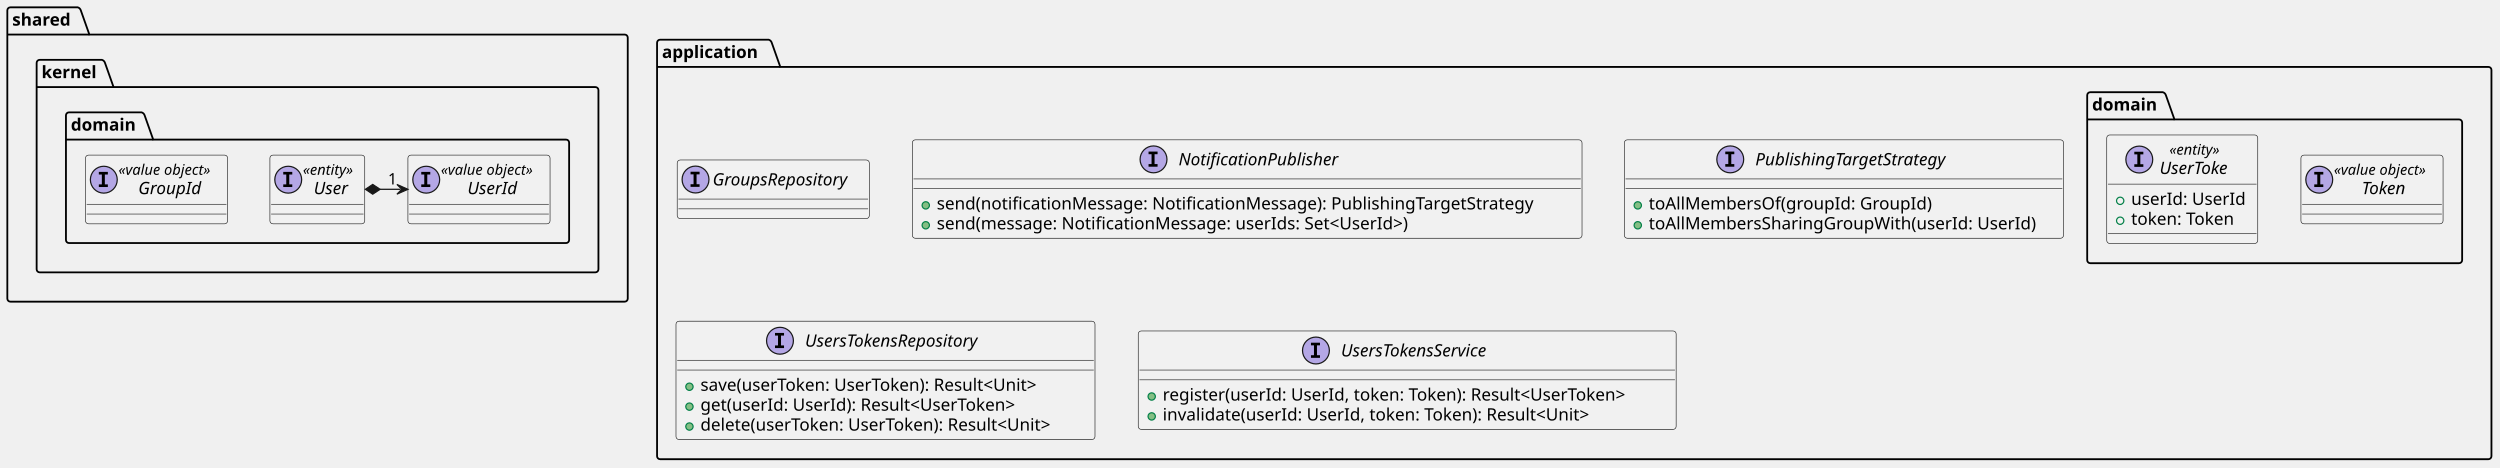
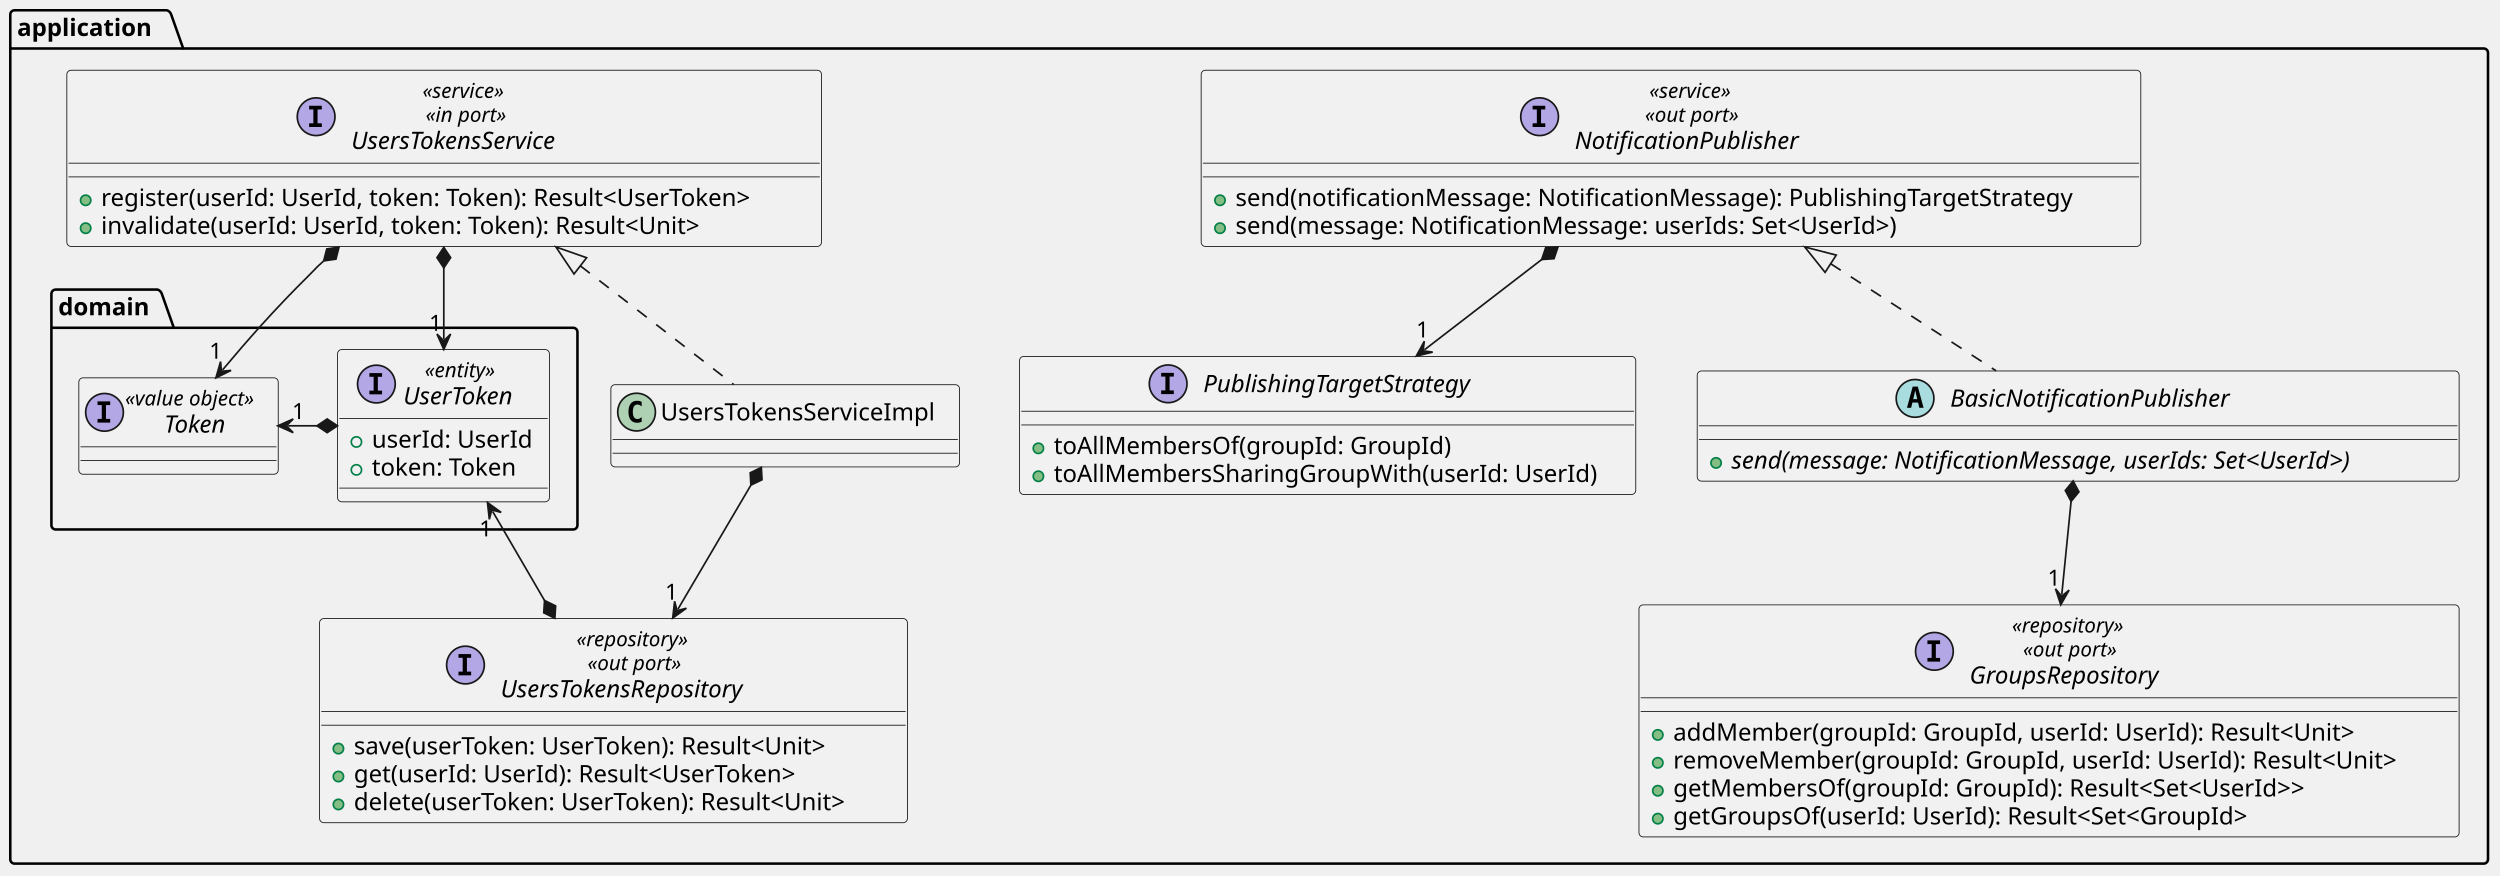
- <svg xmlns="http://www.w3.org/2000/svg" contentStyleType="text/css" data-diagram-type="CLASS" height="383px" preserveAspectRatio="none" style="width:2047px;height:383px;background:#FFFFFF;" version="1.1" viewBox="0 0 2047 383" width="2047px" zoomAndPan="magnify">
+ <svg xmlns="http://www.w3.org/2000/svg" contentStyleType="text/css" data-diagram-type="CLASS" height="511px" preserveAspectRatio="none" style="width:1459px;height:511px;background:#FFFFFF;" version="1.1" viewBox="0 0 1459 511" width="1459px" zoomAndPan="magnify">
  <defs />
  <g>
-     <g id="cluster_shared">
-       <path d="M8.5,6 L63.668,6 A3.75,3.75 0 0 1 66.168,8.5 L73.168,28.297 L511.5,28.297 A2.5,2.5 0 0 1 514,30.797 L514,244.5 A2.5,2.5 0 0 1 511.5,247 L8.5,247 A2.5,2.5 0 0 1 6,244.5 L6,8.5 A2.5,2.5 0 0 1 8.5,6 " fill="#FFFFFF" fill-opacity="0" style="stroke:#000000;stroke-width:1.5;" />
-       <line style="stroke:#000000;stroke-width:1.5;" x1="6" x2="73.168" y1="28.297" y2="28.297" />
-       <text fill="#000000" font-family="sans-serif" font-size="14" font-weight="bold" lengthAdjust="spacing" textLength="54.168" x="10" y="20.995">shared</text>
+     <g class="cluster" data-entity="application" data-source-line="13" data-uid="ent0002" id="cluster_application">
+       <path d="M8.5,6 L97.41,6 A3.75,3.75 0 0 1 99.91,8.5 L106.91,28.297 L1449.5,28.297 A2.5,2.5 0 0 1 1452,30.797 L1452,501.5 A2.5,2.5 0 0 1 1449.5,504 L8.5,504 A2.5,2.5 0 0 1 6,501.5 L6,8.5 A2.5,2.5 0 0 1 8.5,6" fill="none" style="stroke:#000000;stroke-width:1.5;" />
+       <line style="stroke:#000000;stroke-width:1.5;" x1="6" x2="106.91" y1="28.297" y2="28.297" />
+       <text fill="#000000" font-family="sans-serif" font-size="14" font-weight="bold" lengthAdjust="spacing" textLength="87.91" x="10" y="20.995">application</text>
    </g>
-     <g id="cluster_kernel">
-       <path d="M32.5,49 L83.471,49 A3.75,3.75 0 0 1 85.971,51.5 L92.971,71.297 L487.5,71.297 A2.5,2.5 0 0 1 490,73.797 L490,220.5 A2.5,2.5 0 0 1 487.5,223 L32.5,223 A2.5,2.5 0 0 1 30,220.5 L30,51.5 A2.5,2.5 0 0 1 32.5,49 " fill="#FFFFFF" fill-opacity="0" style="stroke:#000000;stroke-width:1.5;" />
-       <line style="stroke:#000000;stroke-width:1.5;" x1="30" x2="92.971" y1="71.297" y2="71.297" />
-       <text fill="#000000" font-family="sans-serif" font-size="14" font-weight="bold" lengthAdjust="spacing" textLength="49.971" x="34" y="63.995">kernel</text>
+     <g class="cluster" data-entity="domain" data-source-line="15" data-uid="ent0003" id="cluster_domain">
+       <path d="M32.5,169 L91.94,169 A3.75,3.75 0 0 1 94.44,171.5 L101.44,191.297 L334.5,191.297 A2.5,2.5 0 0 1 337,193.797 L337,306.5 A2.5,2.5 0 0 1 334.5,309 L32.5,309 A2.5,2.5 0 0 1 30,306.5 L30,171.5 A2.5,2.5 0 0 1 32.5,169" fill="none" style="stroke:#000000;stroke-width:1.5;" />
+       <line style="stroke:#000000;stroke-width:1.5;" x1="30" x2="101.44" y1="191.297" y2="191.297" />
+       <text fill="#000000" font-family="sans-serif" font-size="14" font-weight="bold" lengthAdjust="spacing" textLength="58.44" x="34" y="183.995">domain</text>
    </g>
-     <g id="cluster_domain">
-       <path d="M56.5,92 L115.94,92 A3.75,3.75 0 0 1 118.44,94.5 L125.44,114.297 L463.5,114.297 A2.5,2.5 0 0 1 466,116.797 L466,196.5 A2.5,2.5 0 0 1 463.5,199 L56.5,199 A2.5,2.5 0 0 1 54,196.5 L54,94.5 A2.5,2.5 0 0 1 56.5,92 " fill="#FFFFFF" fill-opacity="0" style="stroke:#000000;stroke-width:1.5;" />
-       <line style="stroke:#000000;stroke-width:1.5;" x1="54" x2="125.44" y1="114.297" y2="114.297" />
-       <text fill="#000000" font-family="sans-serif" font-size="14" font-weight="bold" lengthAdjust="spacing" textLength="58.44" x="58" y="106.995">domain</text>
+     <g class="entity" data-entity="GroupsRepository" data-source-line="26" data-uid="ent0008" id="entity_GroupsRepository">
+       <rect fill="#F1F1F1" height="135.422" rx="2.5" ry="2.5" style="stroke:#181818;stroke-width:0.5;" width="478.635" x="956.5" y="353" />
+       <ellipse cx="1128.919" cy="380.117" fill="#B4A7E5" rx="11" ry="11" style="stroke:#181818;stroke-width:1;" />
+       <path d="M1124.841,375.883 L1124.841,373.727 L1132.232,373.727 L1132.232,375.883 L1129.763,375.883 L1129.763,383.961 L1132.232,383.961 L1132.232,386.117 L1124.841,386.117 L1124.841,383.961 L1127.31,383.961 L1127.31,375.883 L1124.841,375.883 Z " fill="#000000" />
+       <text fill="#000000" font-family="sans-serif" font-size="12" font-style="italic" lengthAdjust="spacing" textLength="75.756" x="1174.189" y="369.139">«repository»</text>
+       <text fill="#000000" font-family="sans-serif" font-size="12" font-style="italic" lengthAdjust="spacing" textLength="62.877" x="1180.629" y="383.107">«out port»</text>
+       <text fill="#000000" font-family="sans-serif" font-size="14" font-style="italic" lengthAdjust="spacing" textLength="125.296" x="1149.419" y="398.933">GroupsRepository</text>
+       <line style="stroke:#181818;stroke-width:0.5;" x1="957.5" x2="1434.135" y1="407.234" y2="407.234" />
+       <line style="stroke:#181818;stroke-width:0.5;" x1="957.5" x2="1434.135" y1="415.234" y2="415.234" />
+       <ellipse cx="967.5" cy="428.883" fill="#84BE84" rx="3" ry="3" style="stroke:#038048;stroke-width:1;" />
+       <text fill="#000000" font-family="sans-serif" font-size="14" lengthAdjust="spacing" textLength="425.517" x="976.5" y="432.229">addMember(groupId: GroupId, userId: UserId): Result&lt;Unit&gt;</text>
+       <ellipse cx="967.5" cy="445.18" fill="#84BE84" rx="3" ry="3" style="stroke:#038048;stroke-width:1;" />
+       <text fill="#000000" font-family="sans-serif" font-size="14" lengthAdjust="spacing" textLength="452.635" x="976.5" y="448.526">removeMember(groupId: GroupId, userId: UserId): Result&lt;Unit&gt;</text>
+       <ellipse cx="967.5" cy="461.477" fill="#84BE84" rx="3" ry="3" style="stroke:#038048;stroke-width:1;" />
+       <text fill="#000000" font-family="sans-serif" font-size="14" lengthAdjust="spacing" textLength="401.728" x="976.5" y="464.823">getMembersOf(groupId: GroupId): Result&lt;Set&lt;UserId&gt;&gt;</text>
+       <ellipse cx="967.5" cy="477.773" fill="#84BE84" rx="3" ry="3" style="stroke:#038048;stroke-width:1;" />
+       <text fill="#000000" font-family="sans-serif" font-size="14" lengthAdjust="spacing" textLength="364.909" x="976.5" y="481.12">getGroupsOf(userId: UserId): Result&lt;Set&lt;GroupId&gt;</text>
    </g>
-     <g id="cluster_application">
-       <path d="M540.5,32.5 L629.41,32.5 A3.75,3.75 0 0 1 631.91,35 L638.91,54.797 L2037.5,54.797 A2.5,2.5 0 0 1 2040,57.297 L2040,373.5 A2.5,2.5 0 0 1 2037.5,376 L540.5,376 A2.5,2.5 0 0 1 538,373.5 L538,35 A2.5,2.5 0 0 1 540.5,32.5 " fill="#FFFFFF" fill-opacity="0" style="stroke:#000000;stroke-width:1.5;" />
-       <line style="stroke:#000000;stroke-width:1.5;" x1="538" x2="638.91" y1="54.797" y2="54.797" />
-       <text fill="#000000" font-family="sans-serif" font-size="14" font-weight="bold" lengthAdjust="spacing" textLength="87.91" x="542" y="47.495">application</text>
+     <g class="entity" data-entity="NotificationPublisher" data-source-line="33" data-uid="ent0009" id="entity_NotificationPublisher">
+       <rect fill="#F1F1F1" height="102.828" rx="2.5" ry="2.5" style="stroke:#181818;stroke-width:0.5;" width="548.361" x="701" y="41" />
+       <ellipse cx="898.507" cy="68.117" fill="#B4A7E5" rx="11" ry="11" style="stroke:#181818;stroke-width:1;" />
+       <path d="M894.429,63.883 L894.429,61.727 L901.82,61.727 L901.82,63.883 L899.351,63.883 L899.351,71.961 L901.82,71.961 L901.82,74.117 L894.429,74.117 L894.429,71.961 L896.898,71.961 L896.898,63.883 L894.429,63.883 Z " fill="#000000" />
+       <text fill="#000000" font-family="sans-serif" font-size="12" font-style="italic" lengthAdjust="spacing" textLength="57.797" x="962.532" y="57.139">«service»</text>
+       <text fill="#000000" font-family="sans-serif" font-size="12" font-style="italic" lengthAdjust="spacing" textLength="62.877" x="959.992" y="71.107">«out port»</text>
+       <text fill="#000000" font-family="sans-serif" font-size="14" font-style="italic" lengthAdjust="spacing" textLength="144.847" x="919.007" y="86.933">NotificationPublisher</text>
+       <line style="stroke:#181818;stroke-width:0.5;" x1="702" x2="1248.361" y1="95.234" y2="95.234" />
+       <line style="stroke:#181818;stroke-width:0.5;" x1="702" x2="1248.361" y1="103.234" y2="103.234" />
+       <ellipse cx="712" cy="116.883" fill="#84BE84" rx="3" ry="3" style="stroke:#038048;stroke-width:1;" />
+       <text fill="#000000" font-family="sans-serif" font-size="14" lengthAdjust="spacing" textLength="522.361" x="721" y="120.23">send(notificationMessage: NotificationMessage): PublishingTargetStrategy</text>
+       <ellipse cx="712" cy="133.18" fill="#84BE84" rx="3" ry="3" style="stroke:#038048;stroke-width:1;" />
+       <text fill="#000000" font-family="sans-serif" font-size="14" lengthAdjust="spacing" textLength="418.92" x="721" y="136.526">send(message: NotificationMessage: userIds: Set&lt;UserId&gt;)</text>
    </g>
-     <g id="cluster_domain">
-       <path d="M1711.5,75.5 L1770.94,75.5 A3.75,3.75 0 0 1 1773.44,78 L1780.44,97.797 L2013.5,97.797 A2.5,2.5 0 0 1 2016,100.297 L2016,213 A2.5,2.5 0 0 1 2013.5,215.5 L1711.5,215.5 A2.5,2.5 0 0 1 1709,213 L1709,78 A2.5,2.5 0 0 1 1711.5,75.5 " fill="#FFFFFF" fill-opacity="0" style="stroke:#000000;stroke-width:1.5;" />
-       <line style="stroke:#000000;stroke-width:1.5;" x1="1709" x2="1780.44" y1="97.797" y2="97.797" />
-       <text fill="#000000" font-family="sans-serif" font-size="14" font-weight="bold" lengthAdjust="spacing" textLength="58.44" x="1713" y="90.495">domain</text>
+     <g class="entity" data-entity="PublishingTargetStrategy" data-source-line="38" data-uid="ent0010" id="entity_PublishingTargetStrategy">
+       <rect fill="#F1F1F1" height="80.594" rx="2.5" ry="2.5" style="stroke:#181818;stroke-width:0.5;" width="359.628" x="595" y="208" />
+       <ellipse cx="681.734" cy="224" fill="#B4A7E5" rx="11" ry="11" style="stroke:#181818;stroke-width:1;" />
+       <path d="M677.656,219.766 L677.656,217.609 L685.047,217.609 L685.047,219.766 L682.578,219.766 L682.578,227.844 L685.047,227.844 L685.047,230 L677.656,230 L677.656,227.844 L680.125,227.844 L680.125,219.766 L677.656,219.766 Z " fill="#000000" />
+       <text fill="#000000" font-family="sans-serif" font-size="14" font-style="italic" lengthAdjust="spacing" textLength="177.659" x="702.234" y="228.847">PublishingTargetStrategy</text>
+       <line style="stroke:#181818;stroke-width:0.5;" x1="596" x2="953.628" y1="240" y2="240" />
+       <line style="stroke:#181818;stroke-width:0.5;" x1="596" x2="953.628" y1="248" y2="248" />
+       <ellipse cx="606" cy="261.648" fill="#84BE84" rx="3" ry="3" style="stroke:#038048;stroke-width:1;" />
+       <text fill="#000000" font-family="sans-serif" font-size="14" lengthAdjust="spacing" textLength="242.259" x="615" y="264.995">toAllMembersOf(groupId: GroupId)</text>
+       <ellipse cx="606" cy="277.945" fill="#84BE84" rx="3" ry="3" style="stroke:#038048;stroke-width:1;" />
+       <text fill="#000000" font-family="sans-serif" font-size="14" lengthAdjust="spacing" textLength="333.628" x="615" y="281.292">toAllMembersSharingGroupWith(userId: UserId)</text>
    </g>
-     <g id="elem_User">
-       <rect codeLine="14" fill="#F1F1F1" height="56.266" id="User" rx="2.5" ry="2.5" style="stroke:#181818;stroke-width:0.5;" width="77.647" x="221" y="127" />
-       <ellipse cx="236" cy="147.133" fill="#B4A7E5" rx="11" ry="11" style="stroke:#181818;stroke-width:1;" />
-       <path d="M231.922,142.898 L231.922,140.742 L239.312,140.742 L239.312,142.898 L236.844,142.898 L236.844,150.977 L239.312,150.977 L239.312,153.133 L231.922,153.133 L231.922,150.977 L234.391,150.977 L234.391,142.898 L231.922,142.898 Z " fill="#000000" />
-       <text fill="#000000" font-family="sans-serif" font-size="12" font-style="italic" lengthAdjust="spacing" textLength="49.647" x="248" y="143.139">«entity»</text>
-       <text fill="#000000" font-family="sans-serif" font-size="14" font-style="italic" lengthAdjust="spacing" textLength="31.91" x="256.868" y="158.964">User</text>
-       <line style="stroke:#181818;stroke-width:0.5;" x1="222" x2="297.647" y1="167.266" y2="167.266" />
-       <line style="stroke:#181818;stroke-width:0.5;" x1="222" x2="297.647" y1="175.266" y2="175.266" />
+     <g class="entity" data-entity="BasicNotificationPublisher" data-source-line="45" data-uid="ent0012" id="entity_BasicNotificationPublisher">
+       <rect fill="#F1F1F1" height="64.297" rx="2.5" ry="2.5" style="stroke:#181818;stroke-width:0.5;" width="444.653" x="990.5" y="216.5" />
+       <ellipse cx="1117.621" cy="232.5" fill="#A9DCDF" rx="11" ry="11" style="stroke:#181818;stroke-width:1;" />
+       <path d="M1117.73,227.844 L1116.574,232.922 L1118.902,232.922 L1117.73,227.844 Z M1116.246,225.609 L1119.23,225.609 L1122.59,238 L1120.137,238 L1119.371,234.938 L1116.09,234.938 L1115.34,238 L1112.902,238 L1116.246,225.609 Z " fill="#000000" />
+       <text fill="#000000" font-family="sans-serif" font-size="14" font-style="italic" lengthAdjust="spacing" textLength="181.911" x="1138.121" y="237.347">BasicNotificationPublisher</text>
+       <line style="stroke:#181818;stroke-width:0.5;" x1="991.5" x2="1434.153" y1="248.5" y2="248.5" />
+       <line style="stroke:#181818;stroke-width:0.5;" x1="991.5" x2="1434.153" y1="256.5" y2="256.5" />
+       <ellipse cx="1001.5" cy="270.148" fill="#84BE84" rx="3" ry="3" style="stroke:#038048;stroke-width:1;" />
+       <text fill="#000000" font-family="sans-serif" font-size="14" font-style="italic" lengthAdjust="spacing" textLength="418.653" x="1010.5" y="273.495">send(message: NotificationMessage, userIds: Set&lt;UserId&gt;)</text>
    </g>
-     <g id="elem_UserId">
-       <rect codeLine="15" fill="#F1F1F1" height="56.266" id="UserId" rx="2.5" ry="2.5" style="stroke:#181818;stroke-width:0.5;" width="116.383" x="334" y="127" />
-       <ellipse cx="349" cy="147.133" fill="#B4A7E5" rx="11" ry="11" style="stroke:#181818;stroke-width:1;" />
-       <path d="M344.922,142.898 L344.922,140.742 L352.312,140.742 L352.312,142.898 L349.844,142.898 L349.844,150.977 L352.312,150.977 L352.312,153.133 L344.922,153.133 L344.922,150.977 L347.391,150.977 L347.391,142.898 L344.922,142.898 Z " fill="#000000" />
-       <text fill="#000000" font-family="sans-serif" font-size="12" font-style="italic" lengthAdjust="spacing" textLength="88.383" x="361" y="143.139">«value object»</text>
-       <text fill="#000000" font-family="sans-serif" font-size="14" font-style="italic" lengthAdjust="spacing" textLength="44.926" x="382.728" y="158.964">UserId</text>
-       <line style="stroke:#181818;stroke-width:0.5;" x1="335" x2="449.383" y1="167.266" y2="167.266" />
-       <line style="stroke:#181818;stroke-width:0.5;" x1="335" x2="449.383" y1="175.266" y2="175.266" />
+     <g class="entity" data-entity="UsersTokensRepository" data-source-line="50" data-uid="ent0015" id="entity_UsersTokensRepository">
+       <rect fill="#F1F1F1" height="119.125" rx="2.5" ry="2.5" style="stroke:#181818;stroke-width:0.5;" width="343.078" x="186.5" y="361" />
+       <ellipse cx="271.648" cy="388.117" fill="#B4A7E5" rx="11" ry="11" style="stroke:#181818;stroke-width:1;" />
+       <path d="M267.57,383.883 L267.57,381.727 L274.961,381.727 L274.961,383.883 L272.492,383.883 L272.492,391.961 L274.961,391.961 L274.961,394.117 L267.57,394.117 L267.57,391.961 L270.039,391.961 L270.039,383.883 L267.57,383.883 Z " fill="#000000" />
+       <text fill="#000000" font-family="sans-serif" font-size="12" font-style="italic" lengthAdjust="spacing" textLength="75.756" x="336.411" y="377.139">«repository»</text>
+       <text fill="#000000" font-family="sans-serif" font-size="12" font-style="italic" lengthAdjust="spacing" textLength="62.877" x="342.851" y="391.107">«out port»</text>
+       <text fill="#000000" font-family="sans-serif" font-size="14" font-style="italic" lengthAdjust="spacing" textLength="164.281" x="292.148" y="406.933">UsersTokensRepository</text>
+       <line style="stroke:#181818;stroke-width:0.5;" x1="187.5" x2="528.578" y1="415.234" y2="415.234" />
+       <line style="stroke:#181818;stroke-width:0.5;" x1="187.5" x2="528.578" y1="423.234" y2="423.234" />
+       <ellipse cx="197.5" cy="436.883" fill="#84BE84" rx="3" ry="3" style="stroke:#038048;stroke-width:1;" />
+       <text fill="#000000" font-family="sans-serif" font-size="14" lengthAdjust="spacing" textLength="305.744" x="206.5" y="440.229">save(userToken: UserToken): Result&lt;Unit&gt;</text>
+       <ellipse cx="197.5" cy="453.18" fill="#84BE84" rx="3" ry="3" style="stroke:#038048;stroke-width:1;" />
+       <text fill="#000000" font-family="sans-serif" font-size="14" lengthAdjust="spacing" textLength="282.693" x="206.5" y="456.526">get(userId: UserId): Result&lt;UserToken&gt;</text>
+       <ellipse cx="197.5" cy="469.477" fill="#84BE84" rx="3" ry="3" style="stroke:#038048;stroke-width:1;" />
+       <text fill="#000000" font-family="sans-serif" font-size="14" lengthAdjust="spacing" textLength="317.078" x="206.5" y="472.823">delete(userToken: UserToken): Result&lt;Unit&gt;</text>
    </g>
-     <g id="elem_GroupId">
-       <rect codeLine="16" fill="#F1F1F1" height="56.266" id="GroupId" rx="2.5" ry="2.5" style="stroke:#181818;stroke-width:0.5;" width="116.383" x="70" y="127" />
-       <ellipse cx="85" cy="147.133" fill="#B4A7E5" rx="11" ry="11" style="stroke:#181818;stroke-width:1;" />
-       <path d="M80.922,142.898 L80.922,140.742 L88.312,140.742 L88.312,142.898 L85.844,142.898 L85.844,150.977 L88.312,150.977 L88.312,153.133 L80.922,153.133 L80.922,150.977 L83.391,150.977 L83.391,142.898 L80.922,142.898 Z " fill="#000000" />
-       <text fill="#000000" font-family="sans-serif" font-size="12" font-style="italic" lengthAdjust="spacing" textLength="88.383" x="97" y="143.139">«value object»</text>
-       <text fill="#000000" font-family="sans-serif" font-size="14" font-style="italic" lengthAdjust="spacing" textLength="55.945" x="113.219" y="158.964">GroupId</text>
-       <line style="stroke:#181818;stroke-width:0.5;" x1="71" x2="185.383" y1="167.266" y2="167.266" />
-       <line style="stroke:#181818;stroke-width:0.5;" x1="71" x2="185.383" y1="175.266" y2="175.266" />
+     <g class="entity" data-entity="UsersTokensService" data-source-line="56" data-uid="ent0016" id="entity_UsersTokensService">
+       <rect fill="#F1F1F1" height="102.828" rx="2.5" ry="2.5" style="stroke:#181818;stroke-width:0.5;" width="440.429" x="39" y="41" />
+       <ellipse cx="184.489" cy="68.117" fill="#B4A7E5" rx="11" ry="11" style="stroke:#181818;stroke-width:1;" />
+       <path d="M180.411,63.883 L180.411,61.727 L187.802,61.727 L187.802,63.883 L185.333,63.883 L185.333,71.961 L187.802,71.961 L187.802,74.117 L180.411,74.117 L180.411,71.961 L182.88,71.961 L182.88,63.883 L180.411,63.883 Z " fill="#000000" />
+       <text fill="#000000" font-family="sans-serif" font-size="12" font-style="italic" lengthAdjust="spacing" textLength="57.797" x="246.566" y="57.139">«service»</text>
+       <text fill="#000000" font-family="sans-serif" font-size="12" font-style="italic" lengthAdjust="spacing" textLength="54.164" x="248.382" y="71.107">«in port»</text>
+       <text fill="#000000" font-family="sans-serif" font-size="14" font-style="italic" lengthAdjust="spacing" textLength="140.95" x="204.989" y="86.933">UsersTokensService</text>
+       <line style="stroke:#181818;stroke-width:0.5;" x1="40" x2="478.429" y1="95.234" y2="95.234" />
+       <line style="stroke:#181818;stroke-width:0.5;" x1="40" x2="478.429" y1="103.234" y2="103.234" />
+       <ellipse cx="50" cy="116.883" fill="#84BE84" rx="3" ry="3" style="stroke:#038048;stroke-width:1;" />
+       <text fill="#000000" font-family="sans-serif" font-size="14" lengthAdjust="spacing" textLength="414.429" x="59" y="120.23">register(userId: UserId, token: Token): Result&lt;UserToken&gt;</text>
+       <ellipse cx="50" cy="133.18" fill="#84BE84" rx="3" ry="3" style="stroke:#038048;stroke-width:1;" />
+       <text fill="#000000" font-family="sans-serif" font-size="14" lengthAdjust="spacing" textLength="382.983" x="59" y="136.526">invalidate(userId: UserId, token: Token): Result&lt;Unit&gt;</text>
    </g>
-     <g id="elem_GroupsRepository">
-       <rect codeLine="32" fill="#F1F1F1" height="48" id="GroupsRepository" rx="2.5" ry="2.5" style="stroke:#181818;stroke-width:0.5;" width="157.296" x="554.5" y="131" />
-       <ellipse cx="569.5" cy="147" fill="#B4A7E5" rx="11" ry="11" style="stroke:#181818;stroke-width:1;" />
-       <path d="M565.422,142.766 L565.422,140.609 L572.812,140.609 L572.812,142.766 L570.344,142.766 L570.344,150.844 L572.812,150.844 L572.812,153 L565.422,153 L565.422,150.844 L567.891,150.844 L567.891,142.766 L565.422,142.766 Z " fill="#000000" />
-       <text fill="#000000" font-family="sans-serif" font-size="14" font-style="italic" lengthAdjust="spacing" textLength="125.296" x="583.5" y="151.847">GroupsRepository</text>
-       <line style="stroke:#181818;stroke-width:0.5;" x1="555.5" x2="710.796" y1="163" y2="163" />
-       <line style="stroke:#181818;stroke-width:0.5;" x1="555.5" x2="710.796" y1="171" y2="171" />
+     <g class="entity" data-entity="UsersTokensServiceImpl" data-source-line="65" data-uid="ent0021" id="entity_UsersTokensServiceImpl">
+       <rect fill="#F1F1F1" height="48" rx="2.5" ry="2.5" style="stroke:#181818;stroke-width:0.5;" width="203.493" x="356.5" y="224.5" />
+       <ellipse cx="371.5" cy="240.5" fill="#ADD1B2" rx="11" ry="11" style="stroke:#181818;stroke-width:1;" />
+       <path d="M374.469,246.141 Q373.891,246.438 373.25,246.578 Q372.609,246.734 371.906,246.734 Q369.406,246.734 368.078,245.094 Q366.766,243.438 366.766,240.312 Q366.766,237.188 368.078,235.531 Q369.406,233.875 371.906,233.875 Q372.609,233.875 373.25,234.031 Q373.906,234.188 374.469,234.484 L374.469,237.203 Q373.844,236.625 373.25,236.359 Q372.656,236.078 372.031,236.078 Q370.688,236.078 370,237.156 Q369.312,238.219 369.312,240.312 Q369.312,242.406 370,243.484 Q370.688,244.547 372.031,244.547 Q372.656,244.547 373.25,244.281 Q373.844,244 374.469,243.422 L374.469,246.141 Z " fill="#000000" />
+       <text fill="#000000" font-family="sans-serif" font-size="14" lengthAdjust="spacing" textLength="171.493" x="385.5" y="245.347">UsersTokensServiceImpl</text>
+       <line style="stroke:#181818;stroke-width:0.5;" x1="357.5" x2="558.993" y1="256.5" y2="256.5" />
+       <line style="stroke:#181818;stroke-width:0.5;" x1="357.5" x2="558.993" y1="264.5" y2="264.5" />
    </g>
-     <g id="elem_NotificationPublisher">
-       <rect codeLine="34" fill="#F1F1F1" height="80.594" id="NotificationPublisher" rx="2.5" ry="2.5" style="stroke:#181818;stroke-width:0.5;" width="548.361" x="747" y="114.5" />
-       <ellipse cx="944.507" cy="130.5" fill="#B4A7E5" rx="11" ry="11" style="stroke:#181818;stroke-width:1;" />
-       <path d="M940.429,126.266 L940.429,124.109 L947.82,124.109 L947.82,126.266 L945.351,126.266 L945.351,134.344 L947.82,134.344 L947.82,136.5 L940.429,136.5 L940.429,134.344 L942.898,134.344 L942.898,126.266 L940.429,126.266 Z " fill="#000000" />
-       <text fill="#000000" font-family="sans-serif" font-size="14" font-style="italic" lengthAdjust="spacing" textLength="144.847" x="965.007" y="135.347">NotificationPublisher</text>
-       <line style="stroke:#181818;stroke-width:0.5;" x1="748" x2="1294.361" y1="146.5" y2="146.5" />
-       <line style="stroke:#181818;stroke-width:0.5;" x1="748" x2="1294.361" y1="154.5" y2="154.5" />
-       <ellipse cx="758" cy="168.148" fill="#84BE84" rx="3" ry="3" style="stroke:#038048;stroke-width:1;" />
-       <text fill="#000000" font-family="sans-serif" font-size="14" lengthAdjust="spacing" textLength="522.361" x="767" y="171.495">send(notificationMessage: NotificationMessage): PublishingTargetStrategy</text>
-       <ellipse cx="758" cy="184.445" fill="#84BE84" rx="3" ry="3" style="stroke:#038048;stroke-width:1;" />
-       <text fill="#000000" font-family="sans-serif" font-size="14" lengthAdjust="spacing" textLength="418.92" x="767" y="187.792">send(message: NotificationMessage: userIds: Set&lt;UserId&gt;)</text>
+     <g class="entity" data-entity="Token" data-source-line="17" data-uid="ent0004" id="entity_Token">
+       <rect fill="#F1F1F1" height="56.266" rx="2.5" ry="2.5" style="stroke:#181818;stroke-width:0.5;" width="116.383" x="46" y="220.5" />
+       <ellipse cx="61" cy="240.633" fill="#B4A7E5" rx="11" ry="11" style="stroke:#181818;stroke-width:1;" />
+       <path d="M56.922,236.398 L56.922,234.242 L64.312,234.242 L64.312,236.398 L61.844,236.398 L61.844,244.477 L64.312,244.477 L64.312,246.633 L56.922,246.633 L56.922,244.477 L59.391,244.477 L59.391,236.398 L56.922,236.398 Z " fill="#000000" />
+       <text fill="#000000" font-family="sans-serif" font-size="12" font-style="italic" lengthAdjust="spacing" textLength="88.383" x="73" y="236.639">«value object»</text>
+       <text fill="#000000" font-family="sans-serif" font-size="14" font-style="italic" lengthAdjust="spacing" textLength="42.711" x="95.836" y="252.464">Token</text>
+       <line style="stroke:#181818;stroke-width:0.5;" x1="47" x2="161.383" y1="260.766" y2="260.766" />
+       <line style="stroke:#181818;stroke-width:0.5;" x1="47" x2="161.383" y1="268.766" y2="268.766" />
    </g>
-     <g id="elem_PublishingTargetStrategy">
-       <rect codeLine="39" fill="#F1F1F1" height="80.594" id="PublishingTargetStrategy" rx="2.5" ry="2.5" style="stroke:#181818;stroke-width:0.5;" width="359.628" x="1330" y="114.5" />
-       <ellipse cx="1416.734" cy="130.5" fill="#B4A7E5" rx="11" ry="11" style="stroke:#181818;stroke-width:1;" />
-       <path d="M1412.656,126.266 L1412.656,124.109 L1420.047,124.109 L1420.047,126.266 L1417.578,126.266 L1417.578,134.344 L1420.047,134.344 L1420.047,136.5 L1412.656,136.5 L1412.656,134.344 L1415.125,134.344 L1415.125,126.266 L1412.656,126.266 Z " fill="#000000" />
-       <text fill="#000000" font-family="sans-serif" font-size="14" font-style="italic" lengthAdjust="spacing" textLength="177.659" x="1437.234" y="135.347">PublishingTargetStrategy</text>
-       <line style="stroke:#181818;stroke-width:0.5;" x1="1331" x2="1688.628" y1="146.5" y2="146.5" />
-       <line style="stroke:#181818;stroke-width:0.5;" x1="1331" x2="1688.628" y1="154.5" y2="154.5" />
-       <ellipse cx="1341" cy="168.148" fill="#84BE84" rx="3" ry="3" style="stroke:#038048;stroke-width:1;" />
-       <text fill="#000000" font-family="sans-serif" font-size="14" lengthAdjust="spacing" textLength="242.259" x="1350" y="171.495">toAllMembersOf(groupId: GroupId)</text>
-       <ellipse cx="1341" cy="184.445" fill="#84BE84" rx="3" ry="3" style="stroke:#038048;stroke-width:1;" />
-       <text fill="#000000" font-family="sans-serif" font-size="14" lengthAdjust="spacing" textLength="333.628" x="1350" y="187.792">toAllMembersSharingGroupWith(userId: UserId)</text>
+     <g class="entity" data-entity="UserToken" data-source-line="19" data-uid="ent0005" id="entity_UserToken">
+       <rect fill="#F1F1F1" height="88.859" rx="2.5" ry="2.5" style="stroke:#181818;stroke-width:0.5;" width="123.644" x="197" y="204" />
+       <ellipse cx="219.661" cy="224.133" fill="#B4A7E5" rx="11" ry="11" style="stroke:#181818;stroke-width:1;" />
+       <path d="M215.582,219.898 L215.582,217.742 L222.973,217.742 L222.973,219.898 L220.504,219.898 L220.504,227.977 L222.973,227.977 L222.973,230.133 L215.582,230.133 L215.582,227.977 L218.051,227.977 L218.051,219.898 L215.582,219.898 Z " fill="#000000" />
+       <text fill="#000000" font-family="sans-serif" font-size="12" font-style="italic" lengthAdjust="spacing" textLength="49.647" x="247.85" y="220.139">«entity»</text>
+       <text fill="#000000" font-family="sans-serif" font-size="14" font-style="italic" lengthAdjust="spacing" textLength="74.621" x="235.363" y="235.964">UserToken</text>
+       <line style="stroke:#181818;stroke-width:0.5;" x1="198" x2="319.644" y1="244.266" y2="244.266" />
+       <ellipse cx="208" cy="257.914" fill="none" rx="3" ry="3" style="stroke:#038048;stroke-width:1;" />
+       <text fill="#000000" font-family="sans-serif" font-size="14" lengthAdjust="spacing" textLength="97.644" x="217" y="261.261">userId: UserId</text>
+       <ellipse cx="208" cy="274.211" fill="none" rx="3" ry="3" style="stroke:#038048;stroke-width:1;" />
+       <text fill="#000000" font-family="sans-serif" font-size="14" lengthAdjust="spacing" textLength="91.526" x="217" y="277.558">token: Token</text>
+       <line style="stroke:#181818;stroke-width:0.5;" x1="198" x2="319.644" y1="284.859" y2="284.859" />
    </g>
-     <g id="elem_UsersTokensRepository">
-       <rect codeLine="44" fill="#F1F1F1" height="96.891" id="UsersTokensRepository" rx="2.5" ry="2.5" style="stroke:#181818;stroke-width:0.5;" width="343.078" x="553.5" y="263" />
-       <ellipse cx="638.648" cy="279" fill="#B4A7E5" rx="11" ry="11" style="stroke:#181818;stroke-width:1;" />
-       <path d="M634.57,274.766 L634.57,272.609 L641.961,272.609 L641.961,274.766 L639.492,274.766 L639.492,282.844 L641.961,282.844 L641.961,285 L634.57,285 L634.57,282.844 L637.039,282.844 L637.039,274.766 L634.57,274.766 Z " fill="#000000" />
-       <text fill="#000000" font-family="sans-serif" font-size="14" font-style="italic" lengthAdjust="spacing" textLength="164.281" x="659.148" y="283.847">UsersTokensRepository</text>
-       <line style="stroke:#181818;stroke-width:0.5;" x1="554.5" x2="895.578" y1="295" y2="295" />
-       <line style="stroke:#181818;stroke-width:0.5;" x1="554.5" x2="895.578" y1="303" y2="303" />
-       <ellipse cx="564.5" cy="316.648" fill="#84BE84" rx="3" ry="3" style="stroke:#038048;stroke-width:1;" />
-       <text fill="#000000" font-family="sans-serif" font-size="14" lengthAdjust="spacing" textLength="305.744" x="573.5" y="319.995">save(userToken: UserToken): Result&lt;Unit&gt;</text>
-       <ellipse cx="564.5" cy="332.945" fill="#84BE84" rx="3" ry="3" style="stroke:#038048;stroke-width:1;" />
-       <text fill="#000000" font-family="sans-serif" font-size="14" lengthAdjust="spacing" textLength="282.693" x="573.5" y="336.292">get(userId: UserId): Result&lt;UserToken&gt;</text>
-       <ellipse cx="564.5" cy="349.242" fill="#84BE84" rx="3" ry="3" style="stroke:#038048;stroke-width:1;" />
-       <text fill="#000000" font-family="sans-serif" font-size="14" lengthAdjust="spacing" textLength="317.078" x="573.5" y="352.589">delete(userToken: UserToken): Result&lt;Unit&gt;</text>
+     <g class="link" data-entity-1="Token" data-entity-2="UserToken" data-source-line="23" data-uid="lnk7" id="link_Token_UserToken">
+       <path codeLine="23" d="M168.12,248.5 C179.73,248.5 173.33,248.5 184.94,248.5" fill="none" id="Token-UserToken" style="stroke:#181818;stroke-width:1;" />
+       <polygon fill="#181818" points="162.12,248.5,171.12,252.5,167.12,248.5,171.12,244.5,162.12,248.5" style="stroke:#181818;stroke-width:1;" />
+       <polygon fill="#181818" points="196.94,248.5,190.94,244.5,184.94,248.5,190.94,252.5,196.94,248.5" style="stroke:#181818;stroke-width:1;" />
+       <text fill="#000000" font-family="sans-serif" font-size="13" lengthAdjust="spacing" textLength="8.271" x="170.46" y="244.55">1</text>
    </g>
-     <g id="elem_UsersTokensService">
-       <rect codeLine="50" fill="#F1F1F1" height="80.594" id="UsersTokensService" rx="2.5" ry="2.5" style="stroke:#181818;stroke-width:0.5;" width="440.429" x="932" y="271" />
-       <ellipse cx="1077.489" cy="287" fill="#B4A7E5" rx="11" ry="11" style="stroke:#181818;stroke-width:1;" />
-       <path d="M1073.411,282.766 L1073.411,280.609 L1080.802,280.609 L1080.802,282.766 L1078.333,282.766 L1078.333,290.844 L1080.802,290.844 L1080.802,293 L1073.411,293 L1073.411,290.844 L1075.88,290.844 L1075.88,282.766 L1073.411,282.766 Z " fill="#000000" />
-       <text fill="#000000" font-family="sans-serif" font-size="14" font-style="italic" lengthAdjust="spacing" textLength="140.95" x="1097.989" y="291.847">UsersTokensService</text>
-       <line style="stroke:#181818;stroke-width:0.5;" x1="933" x2="1371.429" y1="303" y2="303" />
-       <line style="stroke:#181818;stroke-width:0.5;" x1="933" x2="1371.429" y1="311" y2="311" />
-       <ellipse cx="943" cy="324.648" fill="#84BE84" rx="3" ry="3" style="stroke:#038048;stroke-width:1;" />
-       <text fill="#000000" font-family="sans-serif" font-size="14" lengthAdjust="spacing" textLength="414.429" x="952" y="327.995">register(userId: UserId, token: Token): Result&lt;UserToken&gt;</text>
-       <ellipse cx="943" cy="340.945" fill="#84BE84" rx="3" ry="3" style="stroke:#038048;stroke-width:1;" />
-       <text fill="#000000" font-family="sans-serif" font-size="14" lengthAdjust="spacing" textLength="382.983" x="952" y="344.292">invalidate(userId: UserId, token: Token): Result&lt;Unit&gt;</text>
+     <g class="link" data-entity-1="NotificationPublisher" data-entity-2="PublishingTargetStrategy" data-source-line="43" data-uid="lnk11" id="link_NotificationPublisher_PublishingTargetStrategy">
+       <path codeLine="43" d="M899.732,151.461 C872.862,172.151 856.504,184.74 831.294,204.15" fill="none" id="NotificationPublisher-PublishingTargetStrategy" style="stroke:#181818;stroke-width:1;" />
+       <polygon fill="#181818" points="909.24,144.14,902.046,144.631,899.732,151.461,906.926,150.97,909.24,144.14" style="stroke:#181818;stroke-width:1;" />
+       <polygon fill="#181818" points="826.54,207.81,836.111,205.489,830.502,204.76,831.231,199.15,826.54,207.81" style="stroke:#181818;stroke-width:1;" />
+       <text fill="#000000" font-family="sans-serif" font-size="13" lengthAdjust="spacing" textLength="8.271" x="826.467" y="196.94">1</text>
    </g>
-     <g id="elem_Token">
-       <rect codeLine="24" fill="#F1F1F1" height="56.266" id="Token" rx="2.5" ry="2.5" style="stroke:#181818;stroke-width:0.5;" width="116.383" x="1884" y="127" />
-       <ellipse cx="1899" cy="147.133" fill="#B4A7E5" rx="11" ry="11" style="stroke:#181818;stroke-width:1;" />
-       <path d="M1894.922,142.898 L1894.922,140.742 L1902.312,140.742 L1902.312,142.898 L1899.844,142.898 L1899.844,150.977 L1902.312,150.977 L1902.312,153.133 L1894.922,153.133 L1894.922,150.977 L1897.391,150.977 L1897.391,142.898 L1894.922,142.898 Z " fill="#000000" />
-       <text fill="#000000" font-family="sans-serif" font-size="12" font-style="italic" lengthAdjust="spacing" textLength="88.383" x="1911" y="143.139">«value object»</text>
-       <text fill="#000000" font-family="sans-serif" font-size="14" font-style="italic" lengthAdjust="spacing" textLength="42.711" x="1933.836" y="158.964">Token</text>
-       <line style="stroke:#181818;stroke-width:0.5;" x1="1885" x2="1999.383" y1="167.266" y2="167.266" />
-       <line style="stroke:#181818;stroke-width:0.5;" x1="1885" x2="1999.383" y1="175.266" y2="175.266" />
+     <g class="link" data-entity-1="NotificationPublisher" data-entity-2="BasicNotificationPublisher" data-source-line="46" data-uid="lnk13" id="link_NotificationPublisher_BasicNotificationPublisher">
+       <path d="M1068.373,153.917 C1105.223,177.757 1132.89,195.66 1164.9,216.38" fill="none" id="NotificationPublisher-backto-BasicNotificationPublisher" style="stroke:#181818;stroke-width:1;stroke-dasharray:7.0,7.0;" />
+       <polygon fill="none" points="1053.26,144.14,1065.114,158.955,1071.632,148.88,1053.26,144.14" style="stroke:#181818;stroke-width:1;" />
    </g>
-     <g id="elem_UserToke">
-       <rect codeLine="26" fill="#F1F1F1" height="88.859" id="UserToke" rx="2.5" ry="2.5" style="stroke:#181818;stroke-width:0.5;" width="123.644" x="1725" y="110.5" />
-       <ellipse cx="1751.653" cy="130.633" fill="#B4A7E5" rx="11" ry="11" style="stroke:#181818;stroke-width:1;" />
-       <path d="M1747.575,126.398 L1747.575,124.242 L1754.966,124.242 L1754.966,126.398 L1752.497,126.398 L1752.497,134.477 L1754.966,134.477 L1754.966,136.633 L1747.575,136.633 L1747.575,134.477 L1750.044,134.477 L1750.044,126.398 L1747.575,126.398 Z " fill="#000000" />
-       <text fill="#000000" font-family="sans-serif" font-size="12" font-style="italic" lengthAdjust="spacing" textLength="49.647" x="1776.294" y="126.639">«entity»</text>
-       <text fill="#000000" font-family="sans-serif" font-size="14" font-style="italic" lengthAdjust="spacing" textLength="65.748" x="1768.243" y="142.464">UserToke</text>
-       <line style="stroke:#181818;stroke-width:0.5;" x1="1726" x2="1847.645" y1="150.766" y2="150.766" />
-       <ellipse cx="1736" cy="164.414" fill="#FFFFFF" fill-opacity="0" rx="3" ry="3" style="stroke:#038048;stroke-width:1;" />
-       <text fill="#000000" font-family="sans-serif" font-size="14" lengthAdjust="spacing" textLength="97.644" x="1745" y="167.761">userId: UserId</text>
-       <ellipse cx="1736" cy="180.711" fill="#FFFFFF" fill-opacity="0" rx="3" ry="3" style="stroke:#038048;stroke-width:1;" />
-       <text fill="#000000" font-family="sans-serif" font-size="14" lengthAdjust="spacing" textLength="91.526" x="1745" y="184.058">token: Token</text>
-       <line style="stroke:#181818;stroke-width:0.5;" x1="1726" x2="1847.645" y1="191.359" y2="191.359" />
+     <g class="link" data-entity-1="BasicNotificationPublisher" data-entity-2="GroupsRepository" data-source-line="48" data-uid="lnk14" id="link_BasicNotificationPublisher_GroupsRepository">
+       <path codeLine="48" d="M1208.688,292.621 C1206.668,312.851 1205.747,322.07 1203.257,346.98" fill="none" id="BasicNotificationPublisher-GroupsRepository" style="stroke:#181818;stroke-width:1;" />
+       <polygon fill="#181818" points="1209.88,280.68,1205.304,286.253,1208.688,292.621,1213.264,287.048,1209.88,280.68" style="stroke:#181818;stroke-width:1;" />
+       <polygon fill="#181818" points="1202.66,352.95,1207.535,344.392,1203.157,347.975,1199.575,343.597,1202.66,352.95" style="stroke:#181818;stroke-width:1;" />
+       <text fill="#000000" font-family="sans-serif" font-size="13" lengthAdjust="spacing" textLength="8.271" x="1194.986" y="341.793">1</text>
    </g>
-     <g id="link_User_UserId">
-       <path codeLine="17" d="M311.19,155 C322.79,155 316.39,155 327.99,155 " fill="#FFFFFF" fill-opacity="0" id="User-UserId" style="stroke:#181818;stroke-width:1;" />
-       <polygon fill="#181818" points="299.19,155,305.19,159,311.19,155,305.19,151,299.19,155" style="stroke:#181818;stroke-width:1;" />
-       <polygon fill="#181818" points="333.99,155,324.99,151,328.99,155,324.99,159,333.99,155" style="stroke:#181818;stroke-width:1;" />
-       <text fill="#000000" font-family="sans-serif" font-size="13" lengthAdjust="spacing" textLength="8.271" x="317.65" y="151.05">1</text>
+     <g class="link" data-entity-1="UserToken" data-entity-2="UsersTokensRepository" data-source-line="61" data-uid="lnk18" id="link_UserToken_UsersTokensRepository">
+       <path codeLine="61" d="M287.511,298.464 C299.491,319.024 304.883,328.279 317.783,350.439" fill="none" id="UserToken-UsersTokensRepository" style="stroke:#181818;stroke-width:1;" />
+       <polygon fill="#181818" points="284.49,293.28,285.565,303.07,287.007,297.6,292.477,299.042,284.49,293.28" style="stroke:#181818;stroke-width:1;" />
+       <polygon fill="#181818" points="323.82,360.81,324.258,353.612,317.783,350.439,317.344,357.637,323.82,360.81" style="stroke:#181818;stroke-width:1;" />
+       <text fill="#000000" font-family="sans-serif" font-size="13" lengthAdjust="spacing" textLength="8.271" x="279.692" y="313.046">1</text>
+     </g>
+     <g class="link" data-entity-1="UsersTokensService" data-entity-2="UserToken" data-source-line="62" data-uid="lnk19" id="link_UsersTokensService_UserToken">
+       <path codeLine="62" d="M259,156.35 C259,175.63 259,179.38 259,197.93" fill="none" id="UsersTokensService-UserToken" style="stroke:#181818;stroke-width:1;" />
+       <polygon fill="#181818" points="259,144.35,255,150.35,259,156.35,263,150.35,259,144.35" style="stroke:#181818;stroke-width:1;" />
+       <polygon fill="#181818" points="259,203.93,263,194.93,259,198.93,255,194.93,259,203.93" style="stroke:#181818;stroke-width:1;" />
+       <text fill="#000000" font-family="sans-serif" font-size="13" lengthAdjust="spacing" textLength="8.271" x="250.435" y="193.045">1</text>
+     </g>
+     <g class="link" data-entity-1="UsersTokensService" data-entity-2="Token" data-source-line="63" data-uid="lnk20" id="link_UsersTokensService_Token">
+       <path codeLine="63" d="M188.913,152.271 C182.773,157.801 185.65,155.43 180,161 C160.79,179.95 144.554,198.371 129.864,215.901" fill="none" id="UsersTokensService-Token" style="stroke:#181818;stroke-width:1;" />
+       <polygon fill="#181818" points="197.83,144.24,190.695,145.283,188.913,152.271,196.049,151.228,197.83,144.24" style="stroke:#181818;stroke-width:1;" />
+       <polygon fill="#181818" points="126.01,220.5,134.857,216.171,129.221,216.668,128.725,211.033,126.01,220.5" style="stroke:#181818;stroke-width:1;" />
+       <text fill="#000000" font-family="sans-serif" font-size="13" lengthAdjust="spacing" textLength="8.271" x="122.162" y="209.342">1</text>
+     </g>
+     <g class="link" data-entity-1="UsersTokensService" data-entity-2="UsersTokensServiceImpl" data-source-line="65" data-uid="lnk22" id="link_UsersTokensService_UsersTokensServiceImpl">
+       <path d="M338.674,155.157 C373.674,182.247 400.84,203.27 428.17,224.41" fill="none" id="UsersTokensService-backto-UsersTokensServiceImpl" style="stroke:#181818;stroke-width:1;stroke-dasharray:7.0,7.0;" />
+       <polygon fill="none" points="324.44,144.14,335.002,159.902,342.347,150.413,324.44,144.14" style="stroke:#181818;stroke-width:1;" />
+     </g>
+     <g class="link" data-entity-1="UsersTokensServiceImpl" data-entity-2="UsersTokensRepository" data-source-line="66" data-uid="lnk23" id="link_UsersTokensServiceImpl_UsersTokensRepository">
+       <path codeLine="66" d="M438.224,283.122 C424.954,305.672 413.423,325.289 395.633,355.519" fill="none" id="UsersTokensServiceImpl-UsersTokensRepository" style="stroke:#181818;stroke-width:1;" />
+       <polygon fill="#181818" points="444.31,272.78,437.82,275.922,438.224,283.122,444.714,279.98,444.31,272.78" style="stroke:#181818;stroke-width:1;" />
+       <polygon fill="#181818" points="392.59,360.69,400.602,354.962,395.126,356.381,393.707,350.905,392.59,360.69" style="stroke:#181818;stroke-width:1;" />
+       <text fill="#000000" font-family="sans-serif" font-size="13" lengthAdjust="spacing" textLength="8.271" x="388.138" y="349.975">1</text>
    </g>
  </g>
</svg>
